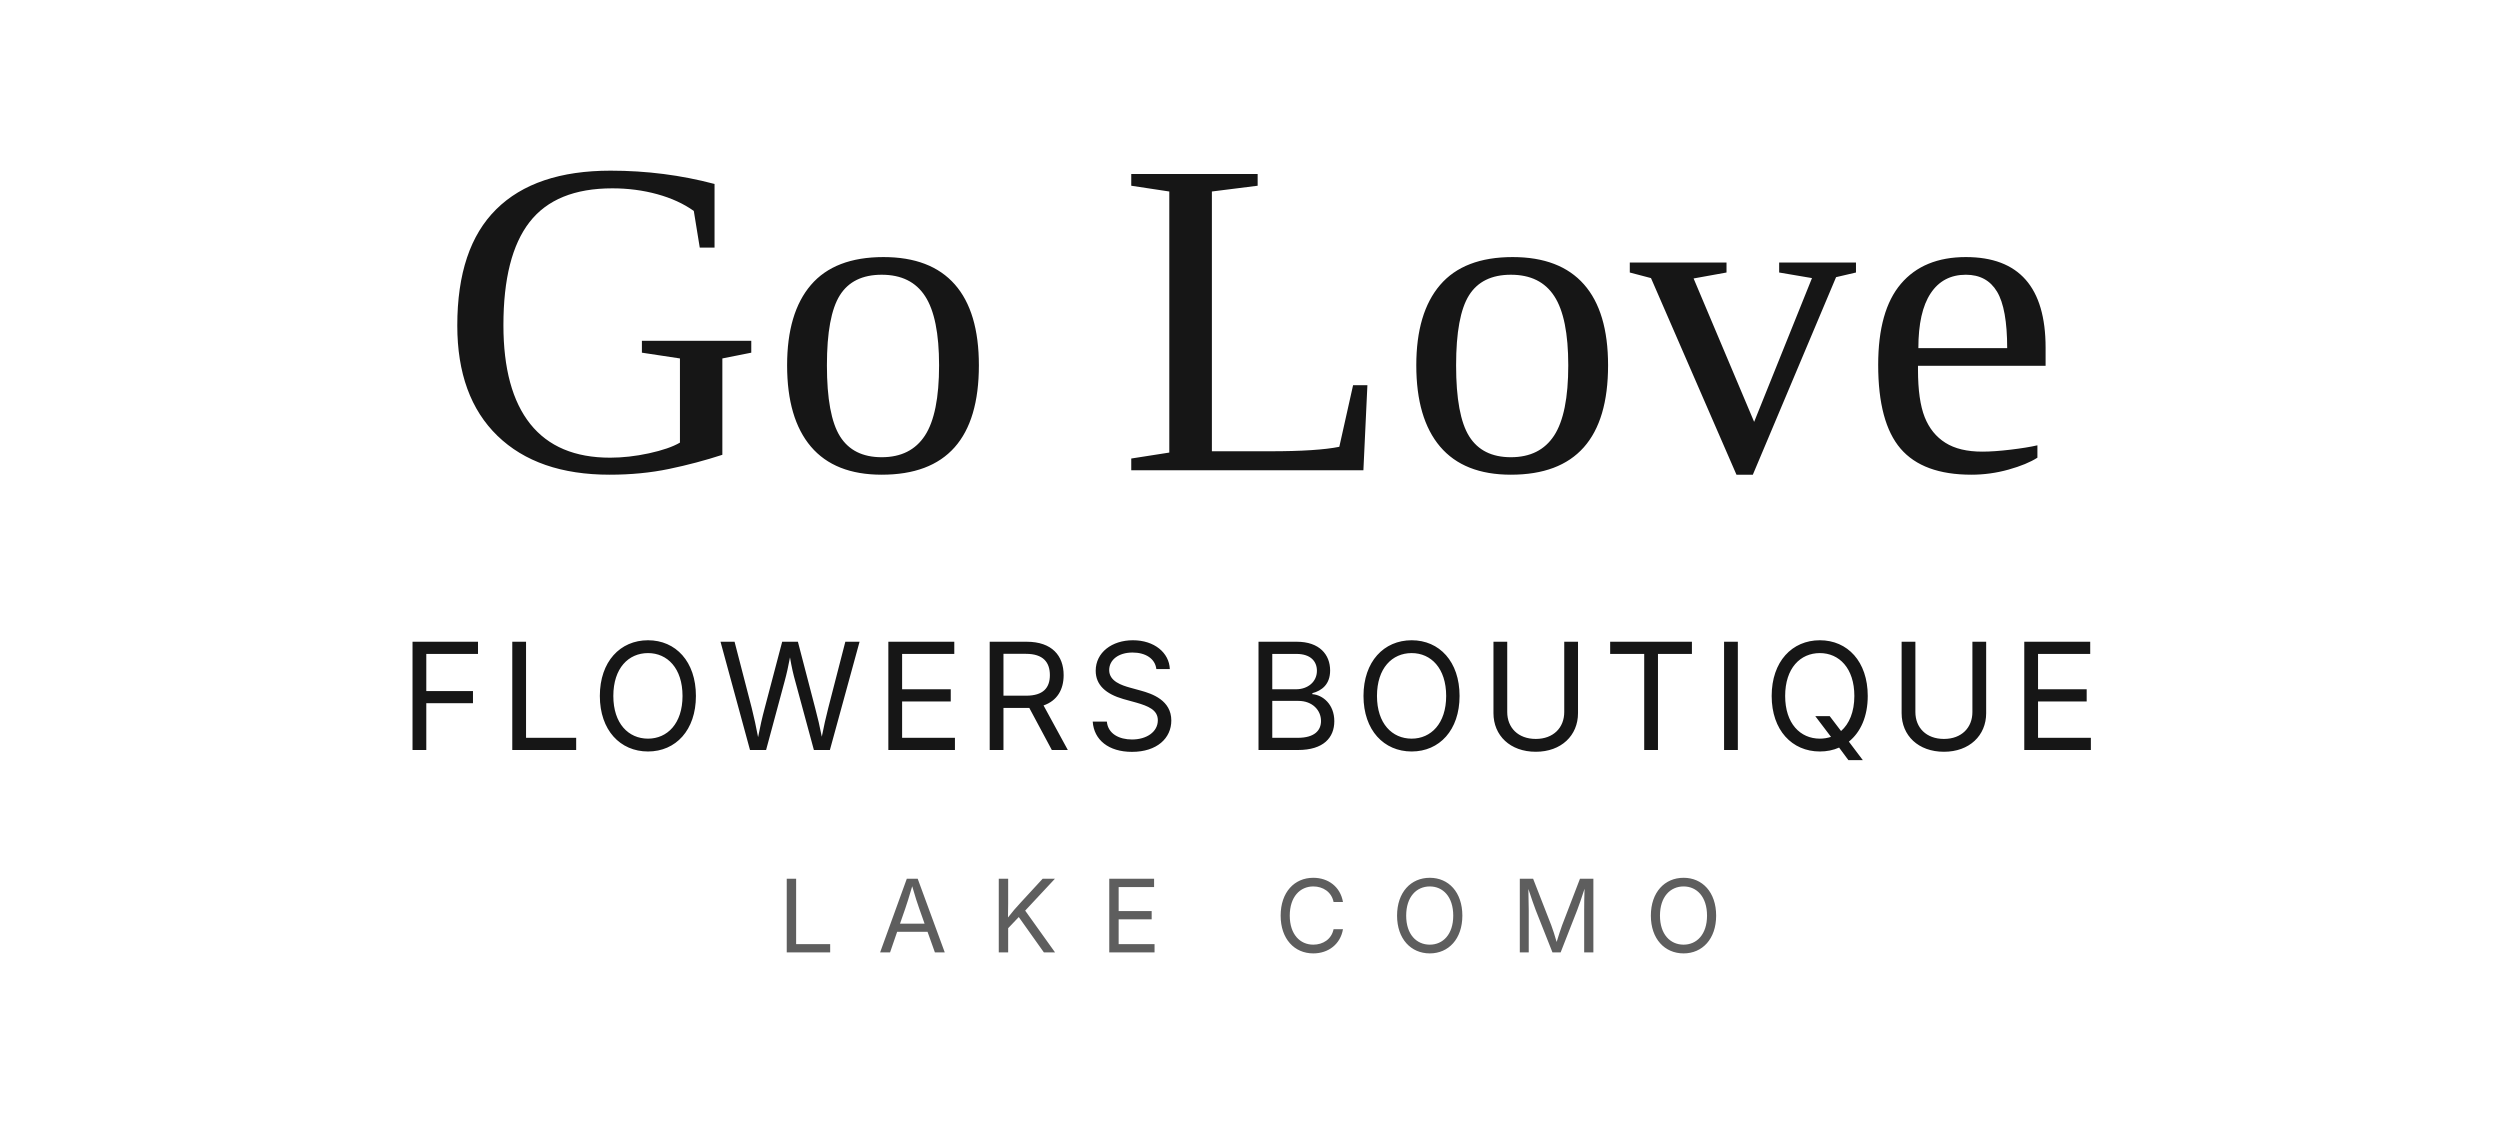
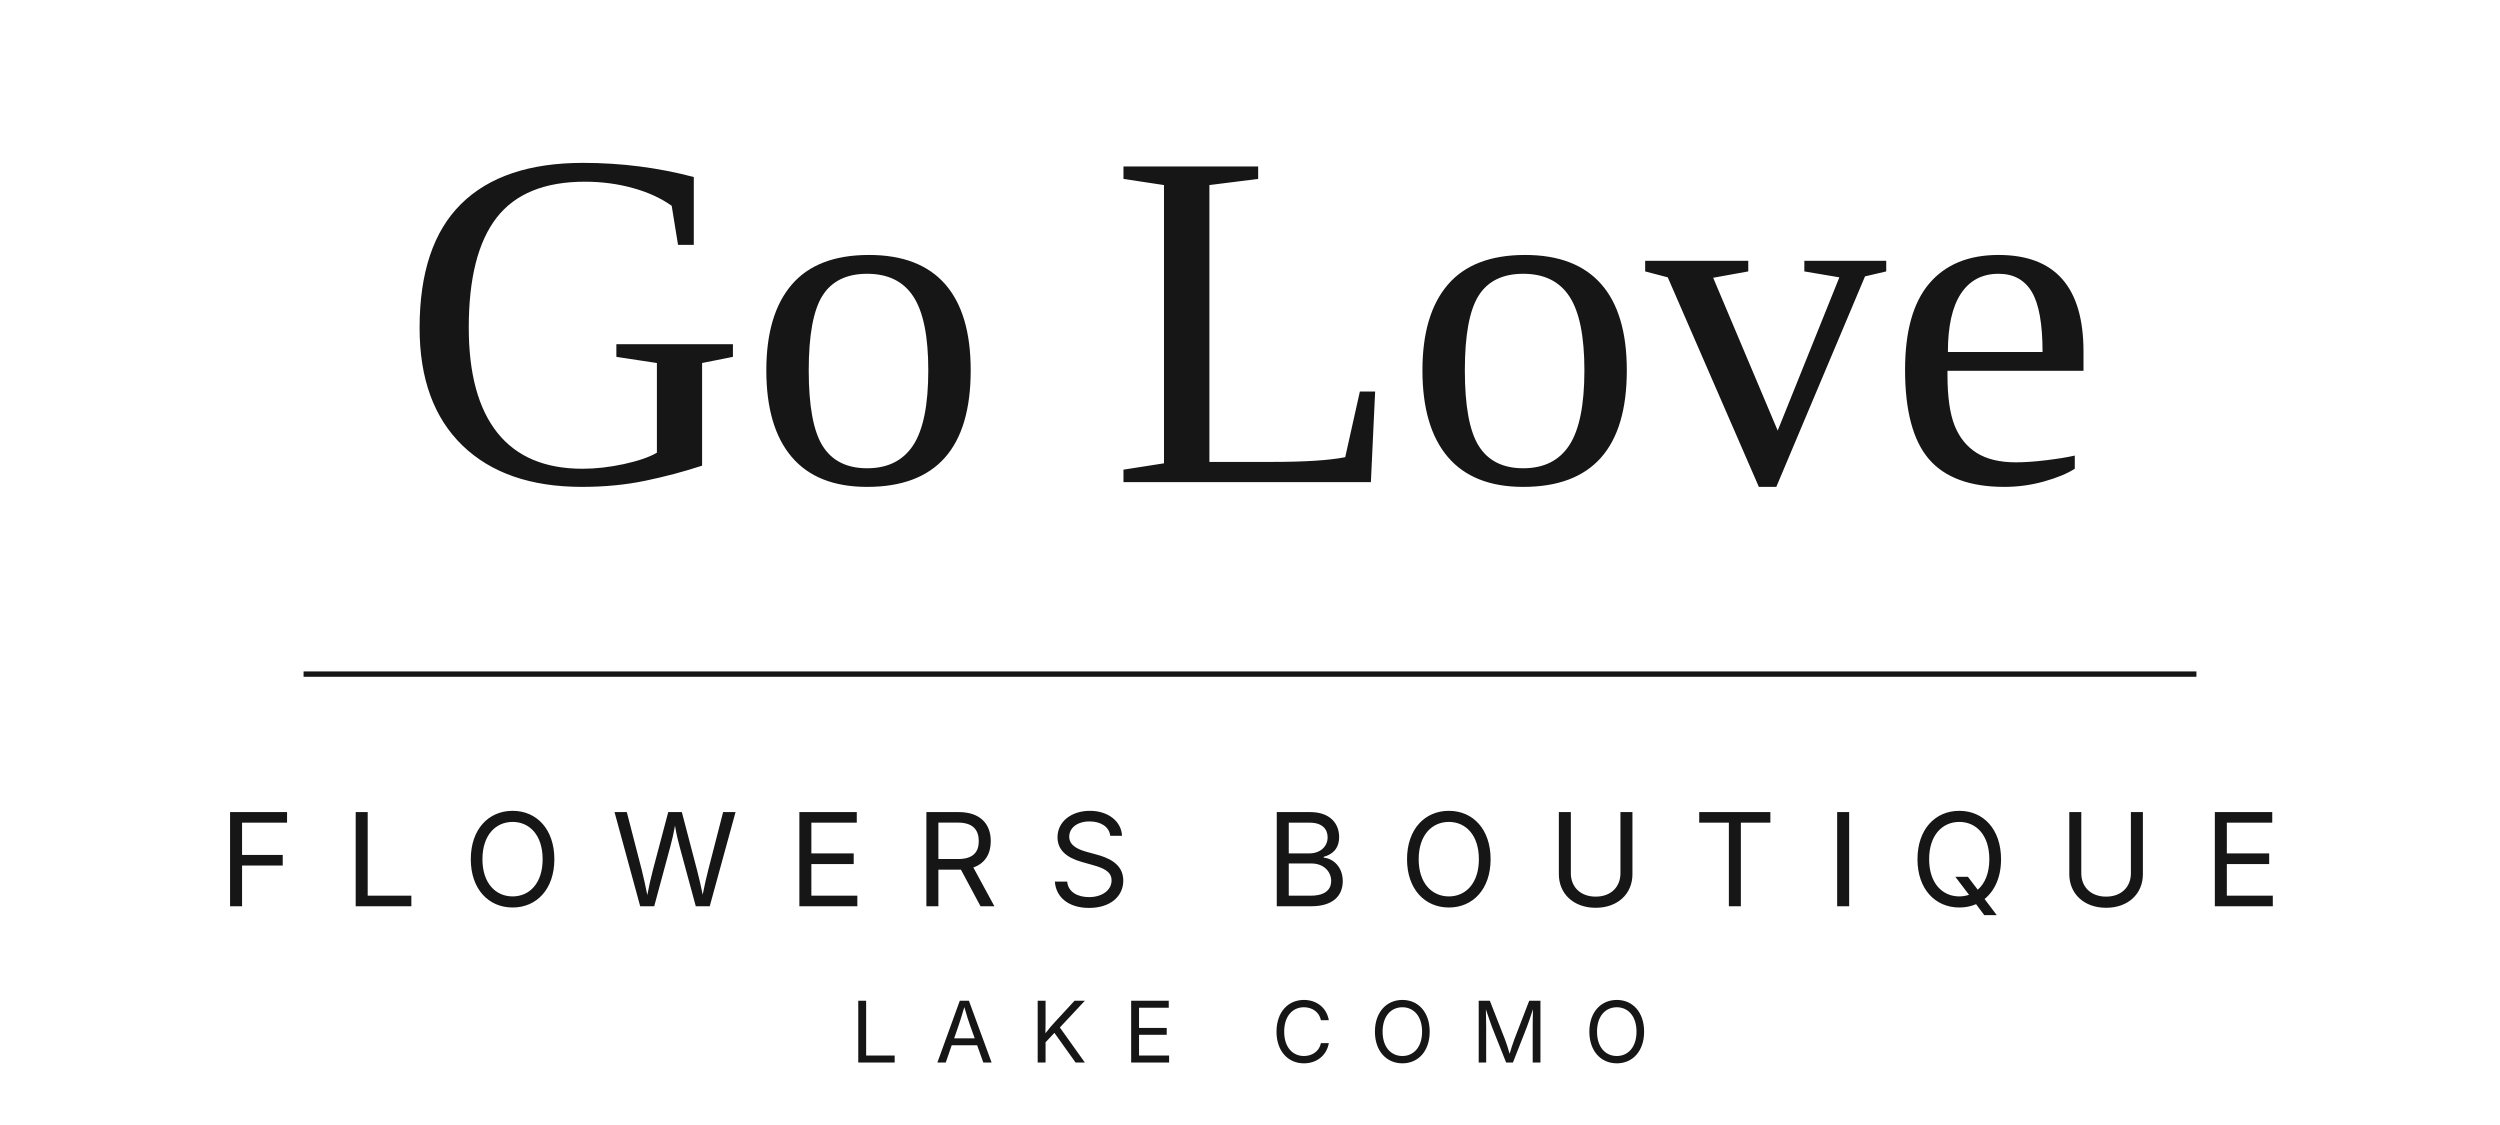
- <svg xmlns="http://www.w3.org/2000/svg" viewBox="0 0 420 190" role="img" aria-labelledby="title">
+ <svg xmlns="http://www.w3.org/2000/svg" viewBox="0 0 560 252" role="img" aria-labelledby="title">
  <style>
    text {
      fill: #161616;
      text-anchor: middle;
      text-rendering: geometricPrecision;
    }
    .main {
      font-family: "Bodoni 72", Didot, "Times New Roman", serif;
-       font-size: 76px;
+       font-size: 108px;
      font-weight: 400;
-       letter-spacing: 0.01em;
+       letter-spacing: 0;
+     }
+     .rule {
+       stroke: #161616;
+       stroke-width: 1.2;
+       vector-effect: non-scaling-stroke;
    }
    .kicker {
      font-family: "Avenir Next", Avenir, "Century Gothic", Futura, Inter, ui-sans-serif, system-ui, sans-serif;
-       font-size: 25px;
+       font-size: 29px;
      font-weight: 400;
-       letter-spacing: 0.08em;
+       letter-spacing: 0.38em;
    }
    .location {
      font-family: "Avenir Next", Avenir, "Century Gothic", Futura, Inter, ui-sans-serif, system-ui, sans-serif;
-       font-size: 17px;
+       font-size: 19px;
      font-weight: 400;
-       letter-spacing: 0.42em;
-       fill: #5e5e5e;
+       letter-spacing: 0.43em;
    }
  </style>
-   <text class="main" x="210" y="79">Go Love</text>
-   <text class="kicker" x="210" y="126">FLOWERS BOUTIQUE</text>
-   <text class="location" x="210" y="160">LAKE COMO</text>
+   <text class="main" x="280" y="108">Go Love</text>
+   <line class="rule" x1="68" y1="151" x2="492" y2="151" />
+   <text class="kicker" x="280" y="203">FLOWERS BOUTIQUE</text>
+   <text class="location" x="280" y="238">LAKE COMO</text>
</svg>
